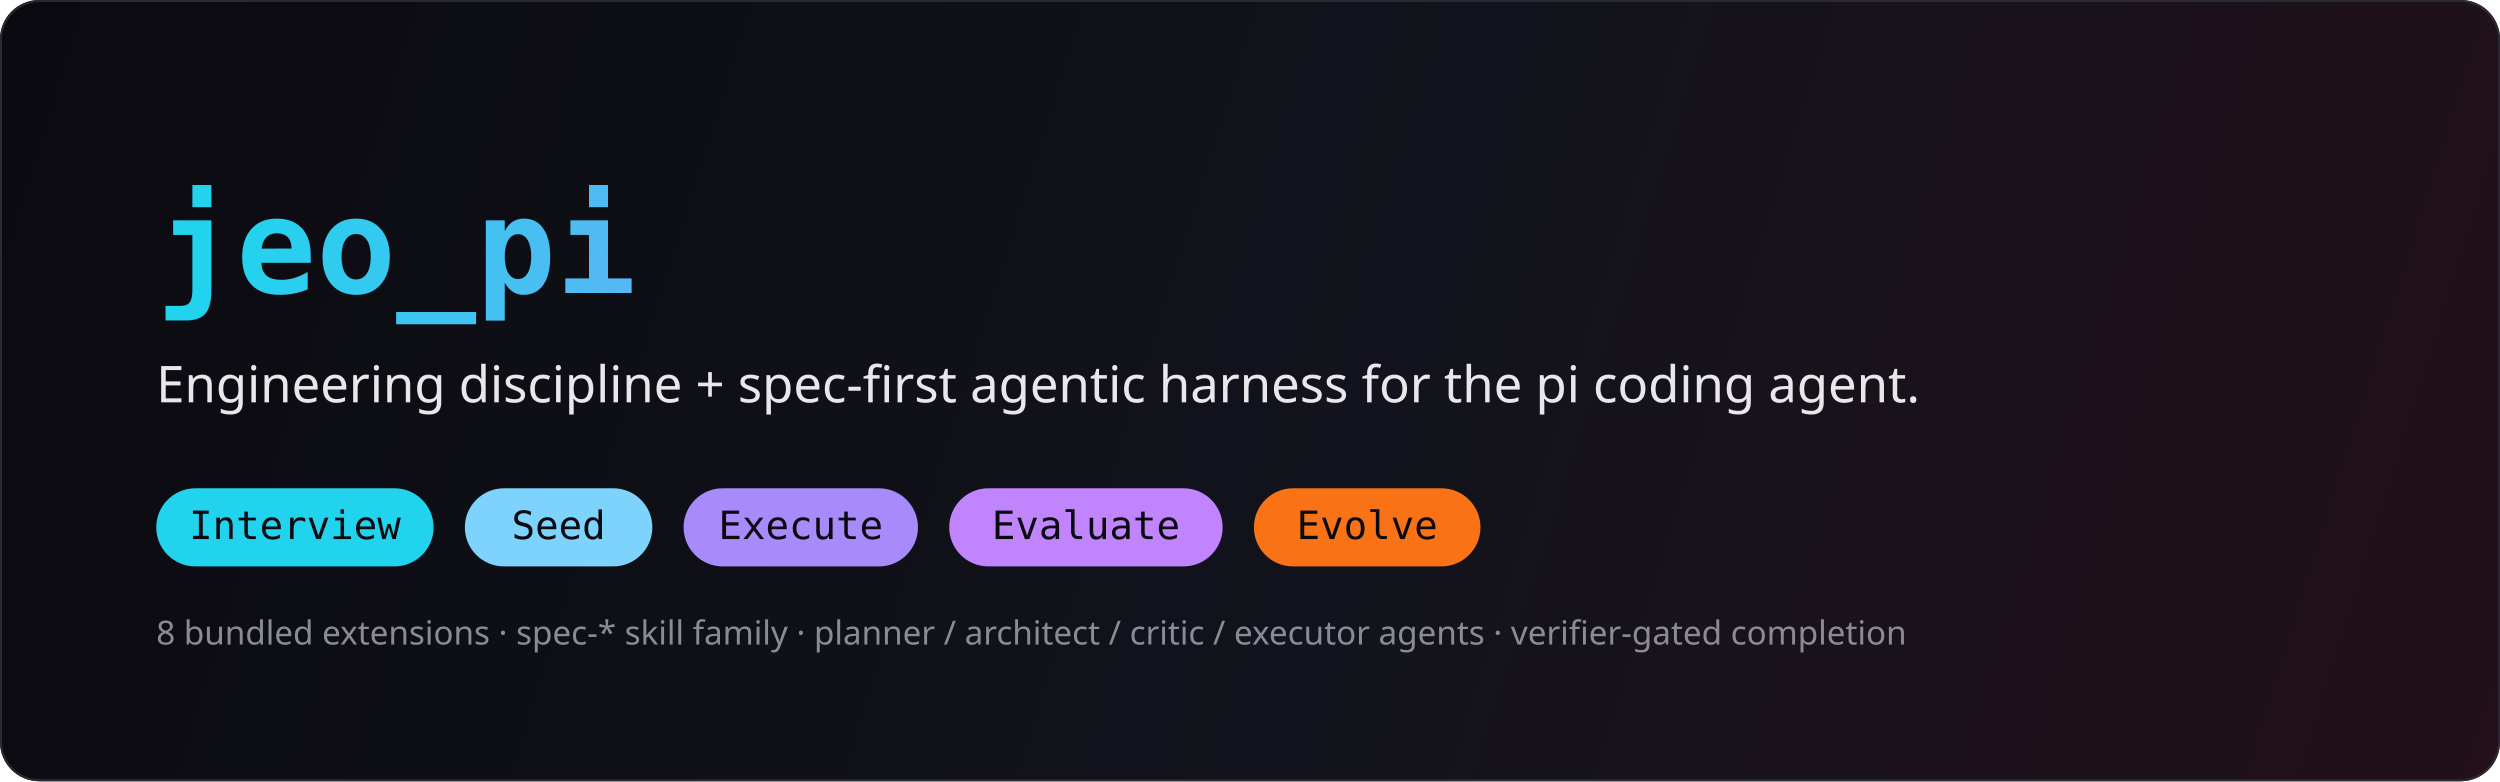
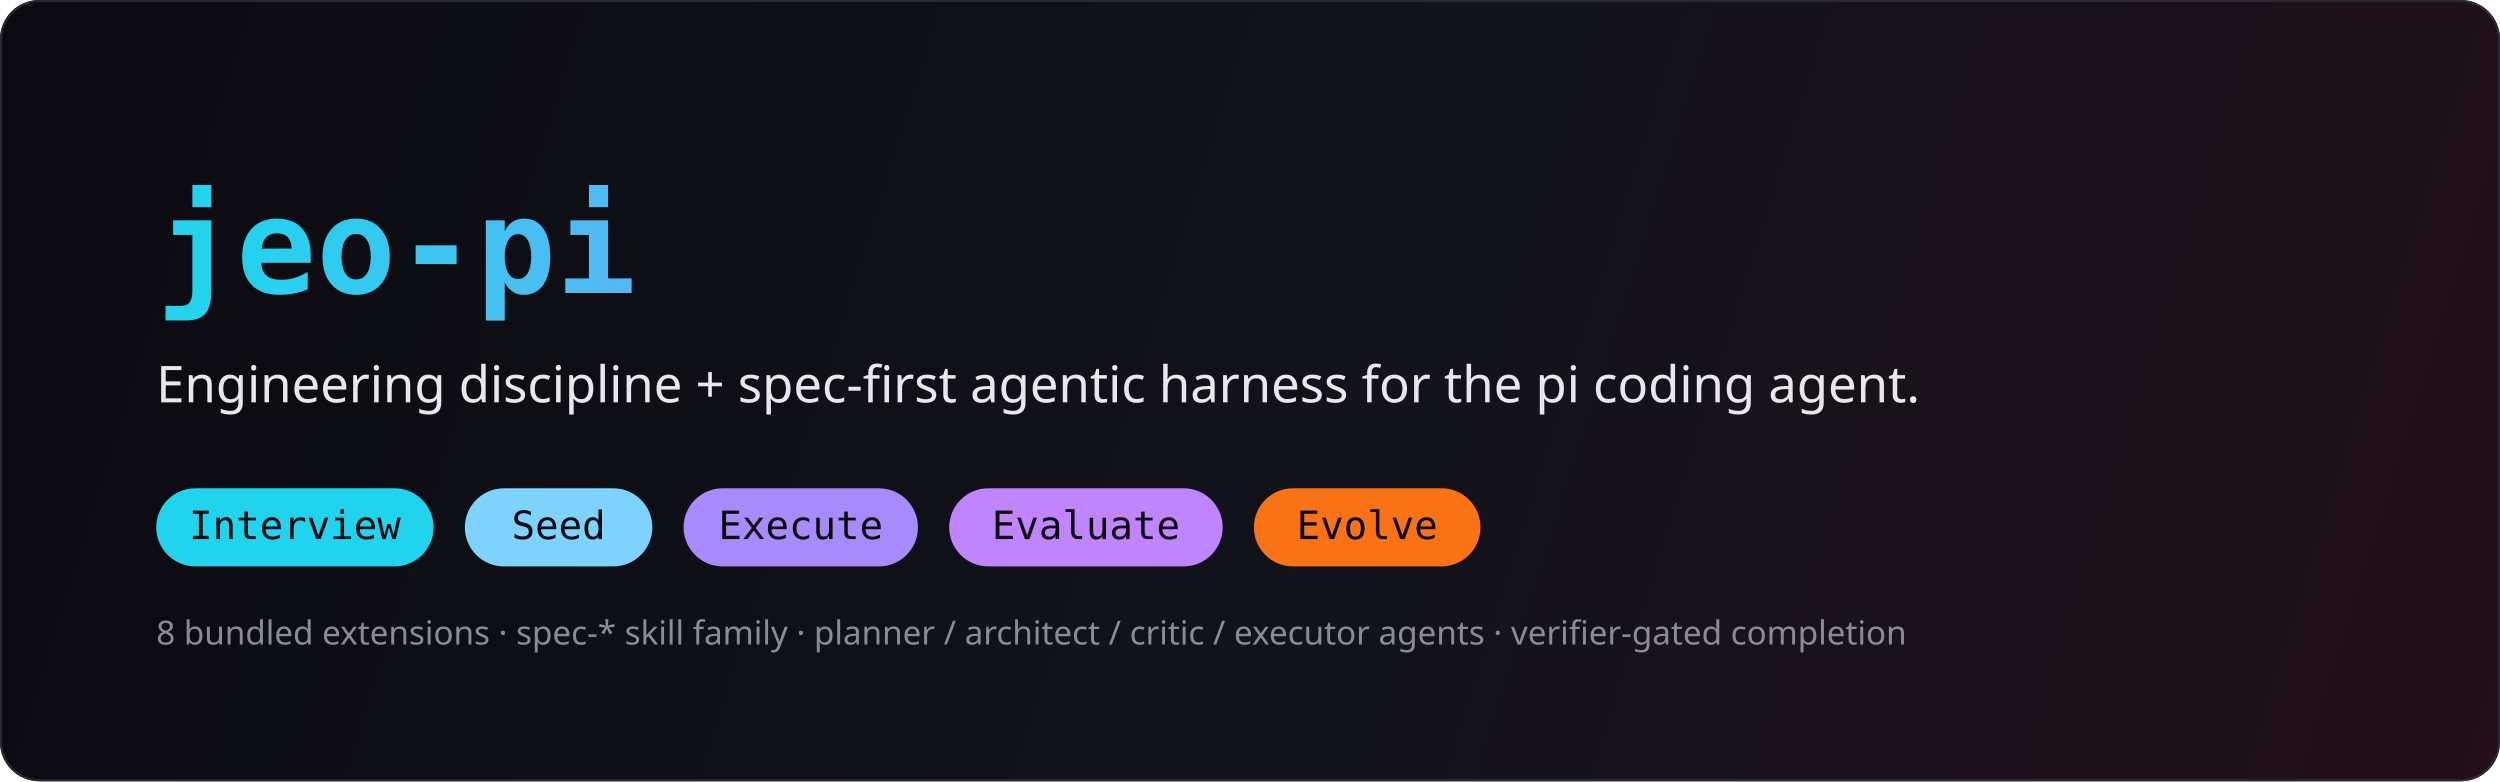
<svg xmlns="http://www.w3.org/2000/svg" width="1280" height="400" viewBox="0 0 1280 400" role="img" aria-labelledby="t d">
  <defs>
    <linearGradient id="bg" x1="0" y1="0" x2="1280" y2="400" gradientUnits="userSpaceOnUse">
      <stop stop-color="#0B0A10" />
      <stop offset="0.55" stop-color="#12131C" />
      <stop offset="1" stop-color="#231019" />
    </linearGradient>
    <linearGradient id="acc" x1="120" y1="120" x2="1160" y2="320" gradientUnits="userSpaceOnUse">
      <stop stop-color="#22D3EE" />
      <stop offset="0.5" stop-color="#A78BFA" />
      <stop offset="1" stop-color="#F97316" />
    </linearGradient>
  </defs>
  <rect width="1280" height="400" rx="20" fill="url(#bg)" />
  <rect x="0.5" y="0.5" width="1279" height="399" rx="20" fill="none" stroke="#2A2A35" />
-   <text x="80" y="150" font-family="ui-monospace,SFMono-Regular,Menlo,monospace" font-size="68" font-weight="700" fill="url(#acc)">jeo_pi</text>
+   <text x="80" y="150" font-family="ui-monospace,SFMono-Regular,Menlo,monospace" font-size="68" font-weight="700" fill="url(#acc)">jeo-pi</text>
  <text x="80" y="206" font-family="ui-sans-serif,system-ui,sans-serif" font-size="26" fill="#E7E7EC">Engineering discipline + spec-first agentic harness for the pi coding agent.</text>
  <g font-family="ui-monospace,Menlo,monospace" font-size="20" fill="#0B0A10">
    <g transform="translate(80,250)">
      <rect width="142" height="40" rx="20" fill="#22D3EE" />
      <text x="71" y="26" text-anchor="middle">Interview</text>
    </g>
    <g transform="translate(238,250)">
      <rect width="96" height="40" rx="20" fill="#7DD3FC" />
      <text x="48" y="26" text-anchor="middle">Seed</text>
    </g>
    <g transform="translate(350,250)">
      <rect width="120" height="40" rx="20" fill="#A78BFA" />
      <text x="60" y="26" text-anchor="middle">Execute</text>
    </g>
    <g transform="translate(486,250)">
      <rect width="140" height="40" rx="20" fill="#C084FC" />
      <text x="70" y="26" text-anchor="middle">Evaluate</text>
    </g>
    <g transform="translate(642,250)">
      <rect width="116" height="40" rx="20" fill="#F97316" />
      <text x="58" y="26" text-anchor="middle">Evolve</text>
    </g>
  </g>
  <text x="80" y="330" font-family="ui-sans-serif,system-ui,sans-serif" font-size="17" fill="#8B8B96">8 bundled extensions · spec-* skill family · planner / architect / critic / executor agents · verifier-gated completion</text>
</svg>
